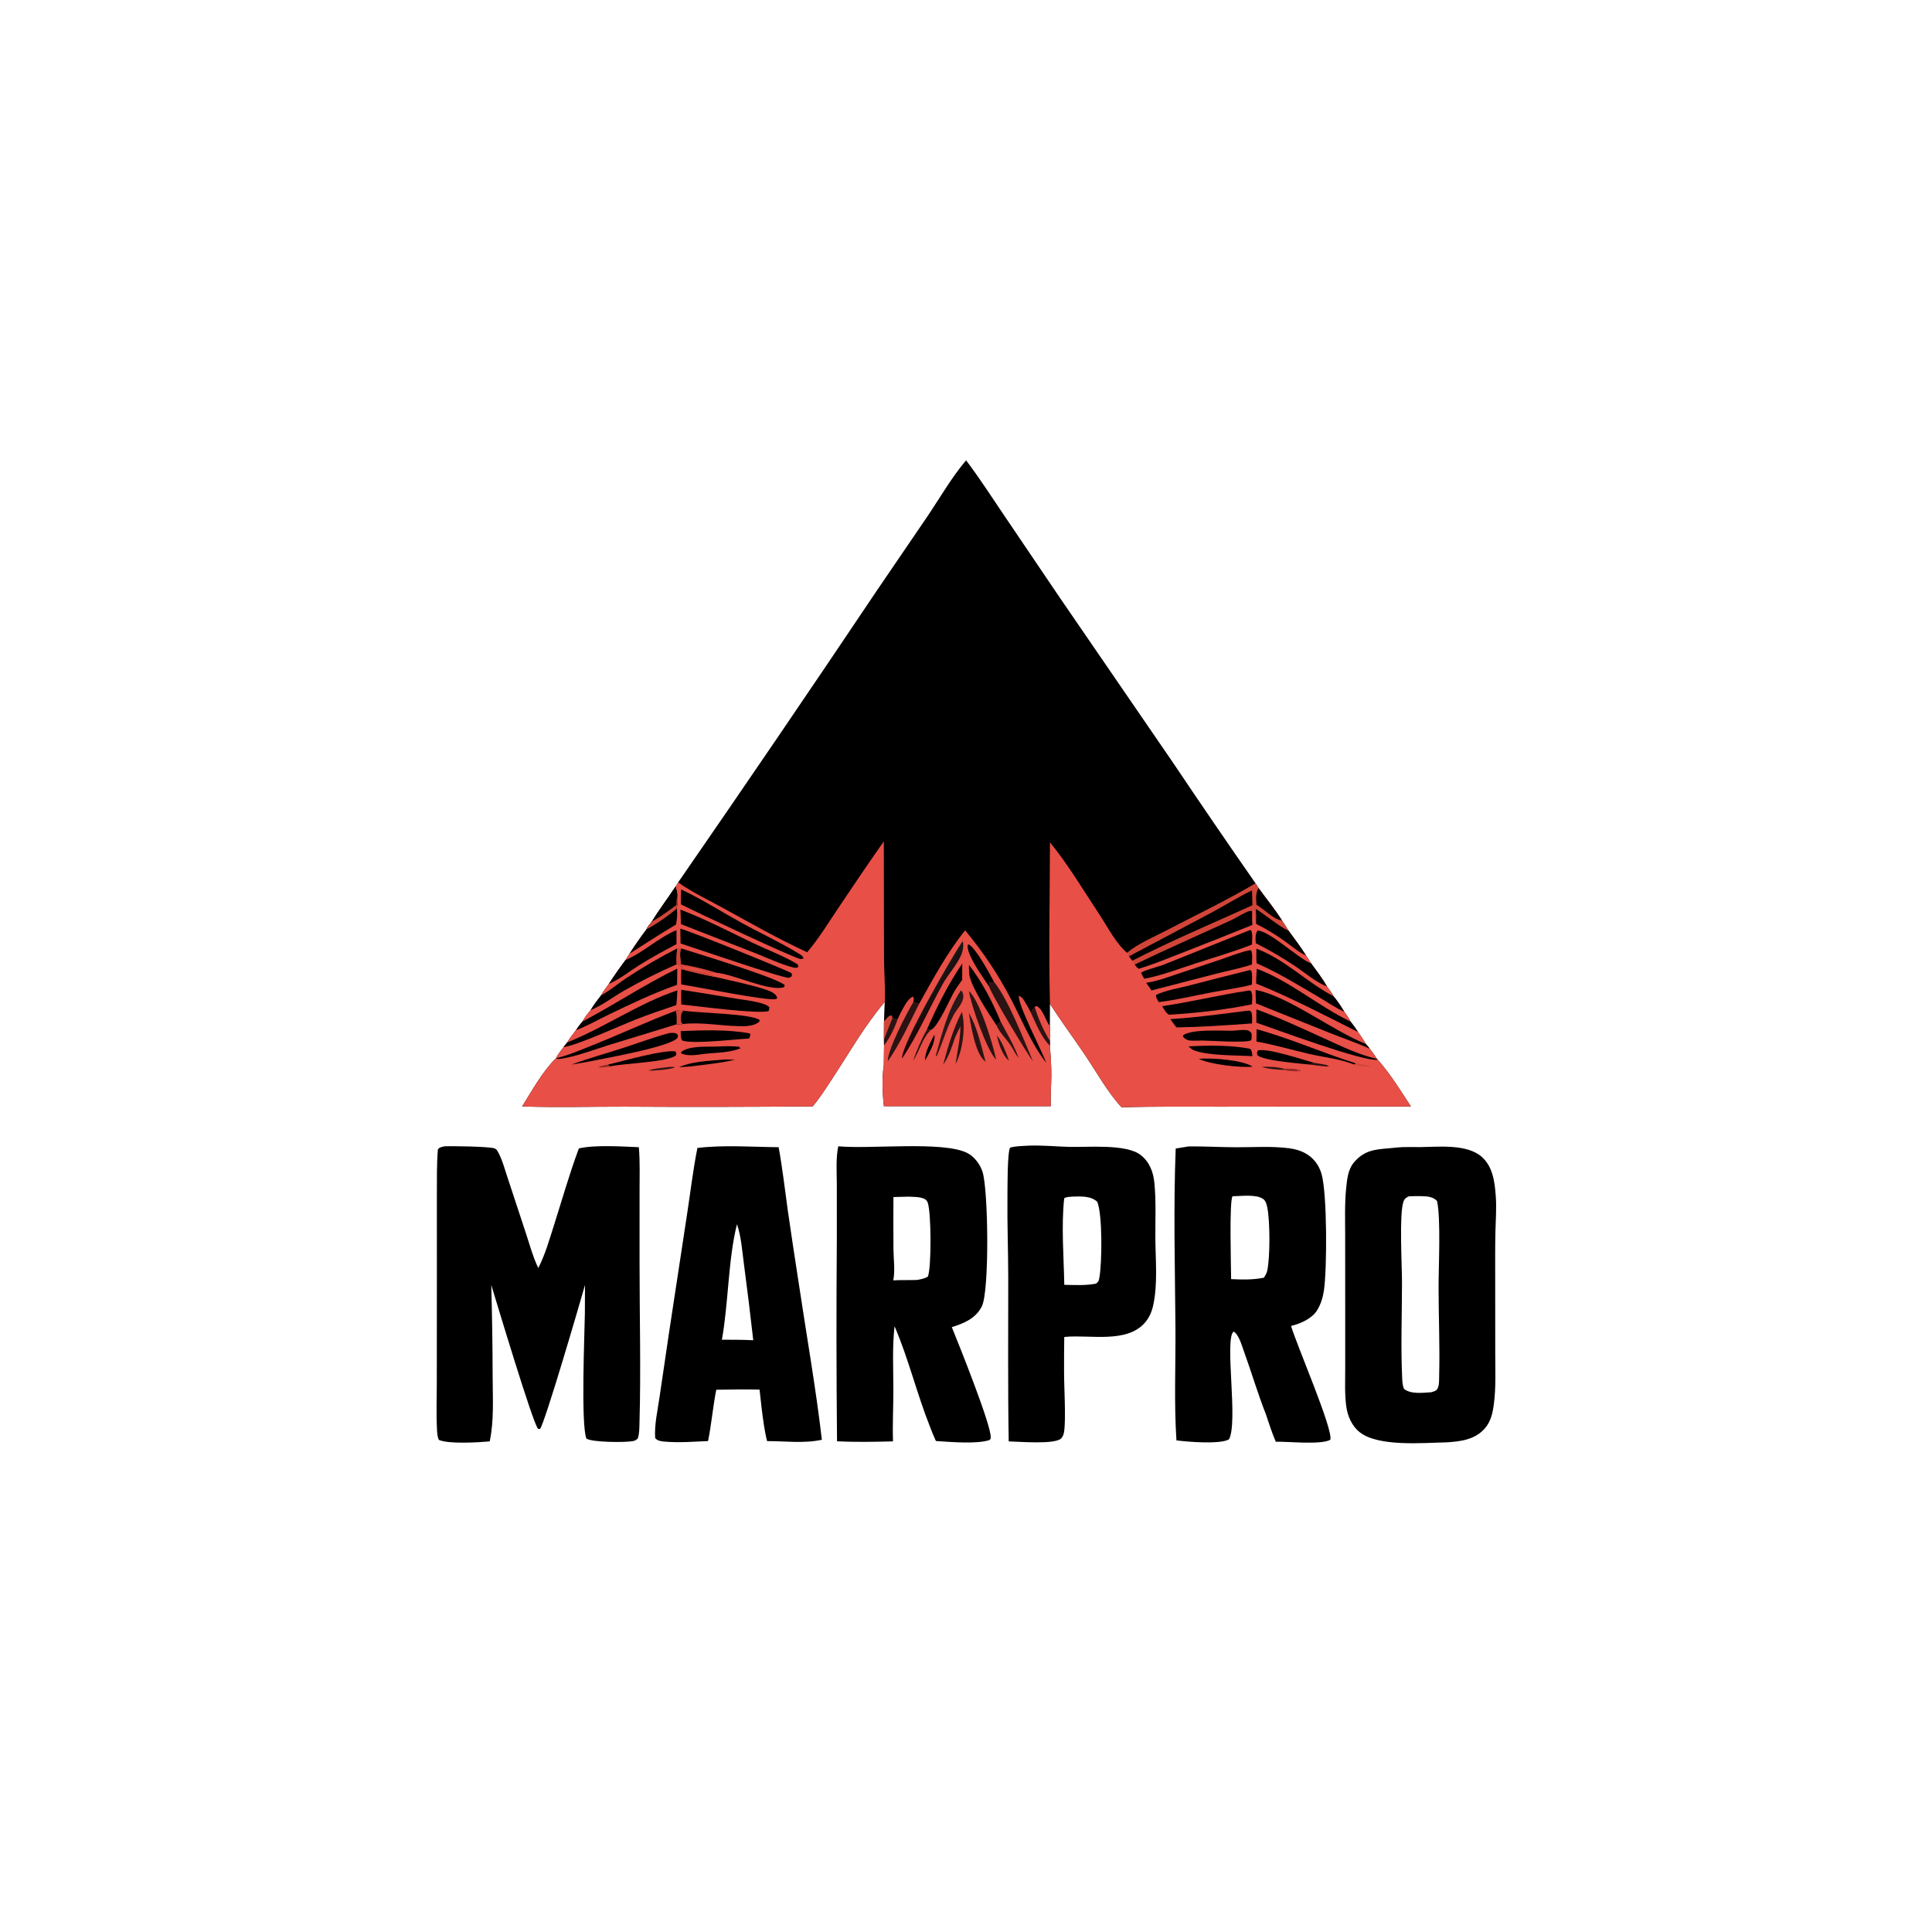
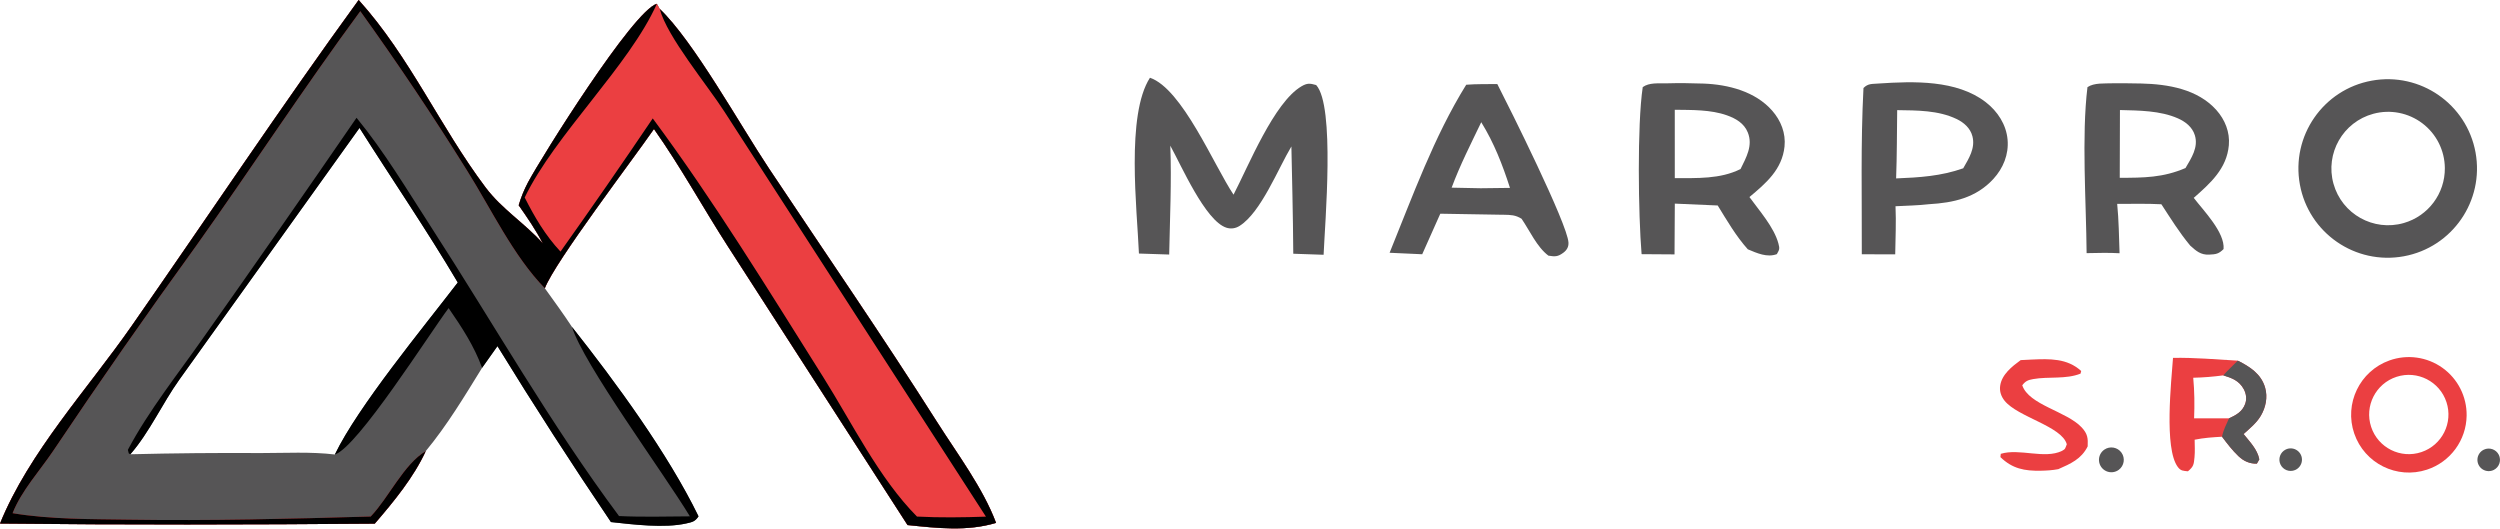
- <svg xmlns="http://www.w3.org/2000/svg" width="1024" height="1024" viewBox="0 0 1024 1024">
-   <path d="M512.047 243.98C519.116 253.319 525.48 263.196 532.034 272.899L561.829 316.936L621.406 403.761C635.917 425.375 650.614 446.864 665.497 468.224L667.007 470.633C671.106 476.356 675.755 481.945 679.468 487.9C680.648 489.681 681.877 491.444 682.942 493.297C686.13 497.617 689.376 501.895 692.231 506.448C693.155 507.846 694.1 509.234 694.966 510.669C697.854 514.658 700.91 518.599 703.36 522.877C704.622 524.542 705.833 526.109 706.762 527.993C708.923 530.584 710.781 533.39 712.509 536.287C713.76 537.981 714.893 539.58 715.833 541.474C717.247 543.268 718.553 545.071 719.786 546.994C721.233 549.074 722.714 551.121 723.939 553.342C724.639 554.151 725.332 554.934 725.953 555.807C727.283 557.565 728.665 559.278 729.735 561.211L730.229 561.632C736.886 569.231 742.335 577.985 747.8 586.454L647.309 586.565C629.716 586.579 612.064 586.366 594.48 586.898C587.089 578.97 581.407 568.562 575.333 559.53C569.144 550.326 562.495 541.394 556.497 532.072L556.466 543.968C556.491 546.527 556.593 549.111 556.472 551.667L556.489 554.233C556.839 559.423 557.251 564.629 557.23 569.833C557.208 575.313 556.718 580.833 556.943 586.305L468.486 586.296C467.717 579.67 467.369 571.224 468.431 564.621L468.56 554.121L468.527 551.029L468.548 541.379C468.632 537.93 468.763 534.483 468.942 531.038C458.378 543.369 450.007 558.216 441.056 571.78C437.841 576.652 434.511 581.969 430.721 586.404C397.481 586.699 364.24 586.749 331 586.554C312.887 586.526 294.856 587.024 276.737 586.445C282.056 577.986 287.472 567.962 294.639 560.92C295.715 558.817 297.31 556.882 298.686 554.962L300.643 552.513C301.946 550.198 303.676 548.121 305.281 546.009C306.32 544.386 307.454 542.931 308.697 541.459C309.872 539.188 311.44 537.333 313.056 535.374C314.728 532.571 316.65 530.048 318.655 527.478C319.758 525.321 321.3 523.411 322.731 521.463C325.527 517.146 328.476 512.93 331.572 508.822C332.198 507.638 332.976 506.539 333.714 505.423C336.548 500.999 339.521 496.771 342.663 492.565C343.402 491.006 344.54 489.715 345.604 488.37C349.43 482.034 354.022 476.123 358.07 469.915L359.432 467.677C394.886 416.412 429.969 364.891 464.679 313.119L492.167 272.788C498.552 263.225 504.624 252.727 512.047 243.98Z" />
-   <path fill="#E84F46" d="M556.492 446.396C566.287 458.49 574.5 472.241 583.044 485.228C587.257 491.632 591.547 500.136 597.42 505.034C603.199 500.166 611.572 496.706 618.303 493.193C634.004 484.998 650.281 477.264 665.497 468.224L667.007 470.633C671.106 476.356 675.755 481.945 679.468 487.9C680.648 489.681 681.877 491.444 682.942 493.297C686.13 497.617 689.376 501.895 692.231 506.448C693.155 507.846 694.1 509.234 694.966 510.669C697.854 514.658 700.91 518.599 703.36 522.877C704.622 524.542 705.833 526.109 706.762 527.993C708.923 530.584 710.781 533.39 712.509 536.287C713.76 537.981 714.893 539.58 715.833 541.474C717.247 543.268 718.553 545.071 719.786 546.994C721.233 549.074 722.714 551.121 723.939 553.342C724.639 554.151 725.332 554.934 725.953 555.807C727.283 557.565 728.665 559.278 729.735 561.211L730.229 561.632C736.886 569.231 742.335 577.985 747.8 586.454L647.309 586.565C629.716 586.579 612.064 586.366 594.48 586.898C587.089 578.97 581.407 568.562 575.333 559.53C569.144 550.326 562.495 541.394 556.497 532.072C555.77 503.574 556.445 474.914 556.492 446.396Z" />
-   <path fill="#D14538" d="M597.42 505.034C603.199 500.166 611.572 496.706 618.303 493.193C634.004 484.998 650.281 477.264 665.497 468.224L667.007 470.633C671.106 476.356 675.755 481.945 679.468 487.9C680.648 489.681 681.877 491.444 682.942 493.297C678.144 491.177 670.637 484.877 665.634 481.729C665.811 484.399 665.816 486.981 665.708 489.653C664.801 487.242 665.505 484.792 664.642 482.437L663.687 482.949C663.341 482.883 662.995 482.688 662.648 482.751C660.311 483.173 654.96 486.621 652.431 487.777C635.403 495.555 618.307 503.082 601.431 511.211L600.136 509.192L598.384 506.868L597.42 505.034Z" />
-   <path d="M598.384 506.868L642.219 483.655C649.339 479.818 656.345 475.44 663.601 471.91L663.801 479.799C642.566 489.45 620.888 498.54 600.136 509.192L598.384 506.868Z" />
-   <path d="M667.007 470.633C671.106 476.356 675.755 481.945 679.468 487.9C674.89 487.27 670.106 481.918 665.991 479.58C665.709 476.289 665.412 473.664 667.007 470.633Z" />
-   <path d="M601.431 511.211C618.307 503.082 635.403 495.555 652.431 487.777C654.96 486.621 660.311 483.173 662.648 482.751C662.995 482.688 663.341 482.883 663.687 482.949C663.658 485.38 663.608 487.785 663.821 490.21C651.24 495.308 638.623 500.316 625.972 505.237C618.59 508.097 611.136 511.207 603.556 513.474C602.553 512.848 602.093 512.179 601.431 511.211Z" />
-   <path d="M665.497 524.678C682.933 528.027 706.397 546.39 723.939 553.342C724.639 554.151 725.332 554.934 725.953 555.807C719.022 552.695 711.798 550.257 704.738 547.451L665.699 531.806C665.522 529.444 665.548 527.047 665.497 524.678Z" />
-   <path d="M666.113 513.45C683.828 520.038 698.79 533.307 715.833 541.474C717.247 543.268 718.553 545.071 719.786 546.994C702.034 538.104 684.233 528.711 665.804 521.316C665.739 518.693 665.959 516.068 666.113 513.45Z" />
-   <path d="M665.905 502.82C681.158 508.463 692.47 520.613 706.762 527.993C708.923 530.584 710.781 533.39 712.509 536.287C708.131 534.36 703.874 531.361 699.721 528.925C688.633 522.421 677.812 515.71 666.016 510.537C665.814 507.968 665.883 505.395 665.905 502.82Z" />
-   <path d="M665.902 542.03L665.915 534.971C678.27 539.474 690.129 545.088 702.102 550.499C711.054 554.545 720.113 559.029 729.735 561.211L730.229 561.632C723.491 563.165 675.696 545.381 665.902 542.03Z" />
-   <path d="M665.576 499.913C665.517 497.712 665.118 494.941 666.587 493.162C673.433 493.87 686.928 506.953 694.103 510.282C694.389 510.415 694.678 510.54 694.966 510.669C697.854 514.658 700.91 518.599 703.36 522.877C697.274 520.582 691.384 515.31 685.925 511.715C679.309 507.358 672.648 503.485 665.576 499.913Z" />
-   <path d="M665.634 481.729C670.637 484.877 678.144 491.177 682.942 493.297C686.13 497.617 689.376 501.895 692.231 506.448C688.171 504.687 684.336 501.233 680.688 498.661C675.856 495.255 671.014 492.261 665.708 489.653C665.816 486.981 665.811 484.399 665.634 481.729Z" />
-   <path d="M662.546 492.939L663.111 493.084C664.085 494.959 663.593 498.486 663.582 500.618C653.995 504.429 643.849 507.323 634.026 510.507C625.028 513.423 615.779 517.053 606.482 518.74C605.814 517.744 605.328 516.736 604.812 515.657C605.563 514.496 614.501 512.188 616.353 511.454L662.546 492.939Z" />
-   <path d="M662.39 503.618L663.189 503.788C663.969 505.963 663.592 508.888 663.566 511.195C657.384 513.24 650.835 514.506 644.514 516.107L610.314 524.954C609.434 523.572 608.443 522.238 607.508 520.891C612.76 520.193 617.865 518.289 622.878 516.627L647.476 508.389C652.395 506.712 657.295 504.682 662.39 503.618Z" />
-   <path d="M662.59 514.126L663.275 514.66C663.864 516.991 663.588 519.505 663.518 521.893C656.594 523.686 649.215 524.63 642.175 525.975C632.874 527.753 623.579 529.977 614.178 531.137C613.463 529.901 612.545 528.768 612.776 527.28C617.951 524.869 624.473 523.845 630.03 522.412C640.863 519.57 651.717 516.808 662.59 514.126Z" />
-   <path d="M660.874 525.182C661.994 525.003 662.041 524.841 663.123 525.351C664.047 527.396 663.632 530.099 663.559 532.312C649.403 535.212 634.048 536.975 619.629 537.825C617.934 536.977 616.973 534.862 615.994 533.296C631.049 531.1 645.839 527.429 660.874 525.182Z" />
-   <path d="M661.154 535.707C662.223 535.619 662.241 535.602 663.124 536.204C663.901 538.101 663.62 540.424 663.596 542.447C650.327 543.399 636.895 544.338 623.597 544.556C622.376 543.241 621.385 541.617 620.344 540.152C633.998 539.338 647.587 537.391 661.154 535.707Z" />
-   <path d="M666.019 545.5C683.89 550.384 701.01 558.066 718.714 563.617L717.648 564.192C710.358 561.272 701.694 560.391 694.026 558.632C684.68 556.487 675.382 553.674 665.938 552.037L666.019 545.5Z" />
-   <path d="M653.649 546.287C655.788 546.101 658.054 545.797 660.197 545.935C661.652 546.029 662.358 546.468 663.271 547.559C663.47 548.988 663.523 549.892 663.201 551.331C660.249 552.966 641.703 551.515 636.89 551.508C635.171 551.547 633.444 551.603 631.726 551.569C629.666 551.528 628.411 551.001 626.948 549.481L627.267 548.521C632.842 545.32 646.92 546.423 653.649 546.287Z" />
-   <path d="M629.979 554.609C640.447 554.058 652.316 553.882 662.59 555.874C663.674 557.107 663.567 558.187 663.802 559.788C655.253 559.281 640.492 559.587 632.957 556.747C631.789 556.307 630.87 555.454 629.979 554.609Z" />
-   <path d="M694.406 564.263C689.85 563.724 669.142 562.243 666.371 559.182C666.235 558.019 666.219 557.811 666.69 556.749C672.036 555.424 690.255 561.597 696.385 563.279L694.406 564.263Z" />
-   <path d="M635.406 561.185C642.069 560.585 658.619 561.773 663.918 565.365C657.162 565.997 641.133 564.142 635.406 561.185Z" />
-   <path fill="#2B1313" d="M680.468 567.094C676.565 566.827 672.438 566.731 668.721 565.417C672.638 565.347 676.498 565.404 680.308 566.421L680.468 567.094Z" />
-   <path fill="#2B1313" d="M696.385 563.279C698.772 563.704 701.241 564.022 703.594 564.598L703.751 565.322L704.138 565.303L704.174 564.74L703.38 565.309C700.381 565.026 697.389 564.678 694.406 564.263L696.385 563.279Z" />
-   <path fill="#D14538" d="M718.714 563.617C721.547 564.089 724.366 564.501 727.103 565.395C723.939 565.388 720.706 565.036 717.648 564.192L718.714 563.617Z" />
-   <path fill="#912925" d="M680.308 566.421C683.03 566.482 686.942 566.166 689.373 567.432L688.644 567.829L687.273 566.654L688.065 567.872C685.615 567.702 682.824 567.771 680.468 567.094L680.308 566.421Z" />
-   <path fill="#E84F46" d="M468.442 445.949L468.55 507.454C468.562 515.262 469.287 523.274 468.942 531.038C458.378 543.369 450.007 558.216 441.056 571.78C437.841 576.652 434.511 581.969 430.721 586.404C397.481 586.699 364.24 586.749 331 586.554C312.887 586.526 294.856 587.024 276.737 586.445C282.056 577.986 287.472 567.962 294.639 560.92C295.715 558.817 297.31 556.882 298.686 554.962L300.643 552.513C301.946 550.198 303.676 548.121 305.281 546.009C306.32 544.386 307.454 542.931 308.697 541.459C309.872 539.188 311.44 537.333 313.056 535.374C314.728 532.571 316.65 530.048 318.655 527.478C319.758 525.321 321.3 523.411 322.731 521.463C325.527 517.146 328.476 512.93 331.572 508.822C332.198 507.638 332.976 506.539 333.714 505.423C336.548 500.999 339.521 496.771 342.663 492.565C343.402 491.006 344.54 489.715 345.604 488.37C349.43 482.034 354.022 476.123 358.07 469.915L359.432 467.677C366.627 472.856 375.298 476.892 383.096 481.185C397.803 489.281 412.553 497.674 427.802 504.715C433.89 497.575 438.784 489.509 444.005 481.734C452.048 469.755 460.125 457.739 468.442 445.949Z" />
-   <path d="M361.005 502.677C369.197 505.23 412.41 518.453 415.928 522.139L415.551 523.221C407.616 525.718 388.905 516.267 379.574 515.583C373.474 513.688 367.255 512.205 360.957 511.143C360.674 508.578 359.98 505.081 361.005 502.677Z" />
-   <path d="M361.098 513.659C366.788 515.194 372.637 516.538 378.421 517.671C385.032 519.202 403.804 523.113 408.978 525.79C410.346 526.498 411.457 527.362 411.956 528.856L411.278 529.59C405.505 530.397 369.896 523.123 361.075 521.777C360.937 519.05 360.989 516.385 361.098 513.659Z" />
-   <path d="M300.643 552.513C320.523 544.565 338.692 531.679 359.025 524.916C358.874 527.508 358.78 530.115 358.491 532.696C351.281 535.119 344.086 537.557 337.005 540.342C328.976 543.499 305.341 554.282 298.686 554.962L300.643 552.513Z" />
-   <path d="M358.894 502.691C358.758 505.366 358.292 508.436 358.721 511.072C349.073 515.262 339.663 519.979 330.533 525.202C324.94 528.434 318.987 532.974 313.056 535.374C314.728 532.571 316.65 530.048 318.655 527.478C323.122 525.205 327.693 521.227 331.934 518.413C340.629 512.686 349.629 507.438 358.894 502.691Z" />
-   <path d="M308.697 541.459C325.633 532.502 341.729 521.776 358.957 513.385C358.924 516.245 358.944 519.119 358.844 521.977C346.225 526.428 334.277 532.128 322.241 537.939C316.717 540.606 311.027 543.909 305.281 546.009C306.32 544.386 307.454 542.931 308.697 541.459Z" />
-   <path d="M345.604 488.37C349.43 482.034 354.022 476.123 358.07 469.915C358.465 471.394 358.929 472.831 358.948 474.374C359.232 476.691 359.388 478.838 358.545 481.064L358.77 481.474C359.079 484.425 358.902 487.144 358.279 490.047C349.889 494.948 341.937 500.285 333.714 505.423C336.548 500.999 339.521 496.771 342.663 492.565C343.402 491.006 344.54 489.715 345.604 488.37Z" />
-   <path d="M345.604 488.37C349.43 482.034 354.022 476.123 358.07 469.915C358.465 471.394 358.929 472.831 358.948 474.374C359.232 476.691 359.388 478.838 358.545 481.064L358.77 481.474C354.26 485.374 347.911 489.808 342.663 492.565C343.402 491.006 344.54 489.715 345.604 488.37Z" />
-   <path fill="#D14538" d="M358.948 474.374C359.232 476.691 359.388 478.838 358.545 481.064L358.77 481.474C354.26 485.374 347.911 489.808 342.663 492.565C343.402 491.006 344.54 489.715 345.604 488.37C350.122 486.031 354.367 482.635 358.537 479.715C358.545 477.913 358.743 476.163 358.948 474.374Z" />
-   <path d="M358.134 535.741C359.544 535.297 360.48 535.305 361.927 535.384L362.378 535.674L363.099 535.785C370.429 536.886 397.453 537.256 402.543 540.536L402.579 541.355C399.705 544.079 394.898 543.954 391.146 543.866C381.656 543.643 371.246 541.634 361.871 542.762C360.55 543.248 359.908 542.859 358.606 542.897C358.6 540.537 358.808 538.019 358.134 535.741Z" />
-   <path fill="#D14538" d="M358.134 535.741C359.544 535.297 360.48 535.305 361.927 535.384L362.378 535.674C361.054 536.74 361.034 537.791 360.943 539.5C360.867 540.945 360.876 541.747 361.871 542.762C360.55 543.248 359.908 542.859 358.606 542.897C358.6 540.537 358.808 538.019 358.134 535.741Z" />
-   <path d="M358.134 535.741C358.808 538.019 358.6 540.537 358.606 542.897L322.268 554.023C314.249 556.548 305.604 559.889 297.291 561.181C296.3 561.335 295.564 561.309 294.639 560.92C300.904 559.447 307.501 556.605 313.5 554.225C328.467 548.29 343.06 541.393 358.134 535.741Z" />
-   <path d="M331.572 508.822C341.18 504.721 348.814 497.065 358.565 492.986L358.57 500.409C351.882 503.963 345.227 507.547 338.804 511.567C333.654 514.789 328.306 519.142 322.731 521.463C325.527 517.146 328.476 512.93 331.572 508.822Z" />
-   <path fill="#D14538" d="M358.894 502.691C359.579 502.633 360.355 502.439 361.005 502.677C359.98 505.081 360.674 508.578 360.957 511.143C367.255 512.205 373.474 513.688 379.574 515.583C379.299 515.63 379.025 515.687 378.748 515.724C375.686 516.139 372.832 514.513 370.054 513.655C367.543 512.879 364.498 512.648 361.893 512.251L361.862 512.842C365.876 514.592 375.645 514.678 378.353 517.276L378.421 517.671C372.637 516.538 366.788 515.194 361.098 513.659C361.039 513.386 361.01 513.105 360.922 512.84C360.494 511.55 359.895 511.545 358.721 511.072C358.292 508.436 358.758 505.366 358.894 502.691Z" />
-   <path d="M360.588 492.237C364.905 493.085 418.23 514.744 419.368 515.739C419.922 516.223 419.667 516.798 419.643 517.473L418.196 518.281C414.141 518.288 368.426 502.553 360.719 500.057L360.588 492.237Z" />
-   <path d="M361.015 471.425C371.395 476.217 382.92 483.555 393.139 489.17C403.084 494.633 413.727 499.509 423.354 505.424C424.781 506.301 425.246 506.45 425.942 507.958C425.805 508.012 425.674 508.083 425.531 508.119C425.512 508.123 424.35 508.307 424.295 508.301C421.029 507.93 368.624 483.319 360.909 479.314C360.775 476.648 360.85 474.084 361.015 471.425Z" />
-   <path d="M360.647 482.129C373.897 487.151 386.813 493.97 399.608 500.056C406.896 503.522 415.139 506.588 422.052 510.686C423.1 511.307 422.872 511.386 423.164 512.489C422.996 512.571 422.834 512.665 422.661 512.734C421.824 513.064 421.394 513.014 420.525 512.797C413.787 511.114 406.793 507.727 400.31 505.188L360.915 489.815L360.647 482.129Z" />
-   <path d="M361.083 524.603C371.102 526.163 381.111 527.782 391.111 529.459C394.667 530.075 405.867 531.186 407.846 533.998L407.418 535.91C400.913 537.529 369.436 533.208 361.088 532.393C360.978 529.789 361.022 527.206 361.083 524.603Z" />
-   <path d="M354.771 547.541C355.417 547.496 356.102 547.42 356.752 547.454C358.061 547.522 358.509 547.625 359.346 548.627L359.149 549.983C355.681 554.882 318.882 561.234 310.266 563.004L302.865 564.258C311.763 560.967 321.023 558.419 330.055 555.499C338.286 552.837 346.408 549.765 354.771 547.541Z" />
-   <path d="M360.819 546.497C371.866 546.039 385.905 545.577 396.712 547.617C397.555 547.777 397.168 547.59 397.776 548.495L397.028 550.447C389.835 550.767 367.5 553.521 361.621 551.522C360.6 550.114 360.834 548.176 360.819 546.497Z" />
-   <path d="M379.779 554.714C383.873 554.484 387.77 554.382 391.853 554.802L392.138 555.592L392.875 555.253L392.66 555.553C387.334 557.732 381.257 557.874 375.582 558.35C370.88 558.673 365.613 560.283 361.101 558.348L360.964 557.648C365.266 554.162 374.409 554.87 379.779 554.714Z" />
-   <path d="M322.241 564.266C329.89 562.492 351.132 556.381 357.889 557.242C358.567 558.152 358.493 558.125 358.349 559.262C354.441 563.034 330.008 563.547 323.121 565.273L322.241 564.266Z" />
-   <path d="M382.482 561.7C384.817 561.403 387.211 561.604 389.559 561.682C382.829 563.28 375.838 564.009 368.98 564.862C365.975 565.322 362.937 565.466 359.907 565.666C366.777 562.512 375.062 562.401 382.482 561.7Z" />
-   <path fill="#2B1313" d="M353.295 565.674C354.675 565.429 355.993 565.461 357.386 565.485L357.581 565.8C354.306 566.842 351.178 567.069 347.765 567.286C346.432 567.547 345.038 567.407 343.687 567.365C346.768 566.325 350.084 566.085 353.295 565.674Z" />
-   <path fill="#912925" d="M323.121 565.273C321.103 565.58 319.179 565.907 317.127 565.763C318.416 564.761 320.643 564.606 322.241 564.266L323.121 565.273Z" />
-   <path fill="#E84F46" d="M511.528 493.112C521.05 504.466 529.285 516.839 536.083 530.005C541.798 541.012 546.837 553.5 554.508 563.273L554.298 562.706C551.976 556.579 539.182 531.926 540.049 527.801C541.921 528.301 543.348 531.186 544.294 532.821C544.993 534.026 545.676 535.223 546.257 536.491L548.463 533.789L549.285 533.215C552.894 534.924 554.035 541.01 556.466 543.968C556.491 546.527 556.593 549.111 556.472 551.667L556.489 554.233C556.839 559.423 557.251 564.629 557.23 569.833C557.208 575.313 556.718 580.833 556.943 586.305L468.486 586.296C467.717 579.67 467.369 571.224 468.431 564.621L468.56 554.121L468.527 551.029L468.548 541.379C469.063 540.789 469.576 540.183 470.132 539.631C470.98 538.79 471.338 538.271 472.598 538.257L473.041 539.57L475.727 540.283C476.606 538.346 477.535 536.392 478.578 534.538C479.722 532.504 481.673 528.872 483.952 528.264C484.614 529.423 484.291 529.875 484.083 531.134C485.083 531.446 486.139 531.707 487.095 532.133C494.591 518.759 501.895 505.11 511.528 493.112Z" />
-   <path fill="#2B1313" d="M484.083 531.134C485.083 531.446 486.139 531.707 487.095 532.133C481.946 542.439 477.143 553.039 470.526 562.506C470.464 556.256 480.575 537.025 484.083 531.134Z" />
-   <path fill="#2B1313" d="M468.548 541.379C469.063 540.789 469.576 540.183 470.132 539.631C470.98 538.79 471.338 538.271 472.598 538.257L473.041 539.57L475.727 540.283C474.153 544.929 471.551 550.229 468.56 554.121L468.527 551.029L468.548 541.379Z" />
-   <path fill="#D14538" d="M468.548 541.379C469.063 540.789 469.576 540.183 470.132 539.631C470.98 538.79 471.338 538.271 472.598 538.257L473.041 539.57C471.48 543.367 469.975 547.187 468.527 551.029L468.548 541.379Z" />
-   <path fill="#E84F46" d="M548.463 533.789L549.285 533.215C552.894 534.924 554.035 541.01 556.466 543.968C556.491 546.527 556.593 549.111 556.472 551.667C553.338 546.777 550.054 539.384 548.463 533.789Z" />
-   <path fill="#2B1313" d="M546.257 536.491L548.463 533.789C550.054 539.384 553.338 546.777 556.472 551.667L556.489 554.233C551.857 549.806 548.988 542.217 546.257 536.491Z" />
-   <defs>
-     <linearGradient id="gradient_0" gradientUnits="userSpaceOnUse" x1="496.656" y1="532.069" x2="490.815" y2="528.24">
-       <stop offset="0" stop-color="#1E0408" />
-       <stop offset="1" stop-color="#191918" />
-     </linearGradient>
-   </defs>
-   <path fill="url(#gradient_0)" d="M510.208 498.84C510.281 499.116 510.374 499.387 510.425 499.669C510.784 501.662 510.246 504.356 509.445 506.185C507.087 511.571 502.62 516.26 499.735 521.442C492.507 534.424 486.359 548.792 478.085 561.093C477.444 554.024 504.705 506.858 510.208 498.84Z" />
-   <path d="M510.018 510.678L509.968 519.366C508.378 521.532 506.832 523.708 505.501 526.046C503.263 529.979 497.071 544.235 493.535 545.803L491.218 545.78C496.633 533.51 502.464 521.796 510.018 510.678Z" />
-   <path fill="#2B1313" d="M526.832 520.383C534.459 529.83 542.503 550.812 547.456 562.478C543.822 557.609 525.81 527.643 524.226 522.891C524.294 522.094 524.345 521.294 524.404 520.495C525.563 520.75 525.725 520.787 526.832 520.383Z" />
-   <path d="M513.561 511.429C520.44 520.26 526.065 531.018 530.314 541.322C529.503 542.081 528.879 542.646 528.242 543.559C524.036 537.276 515.593 524.515 513.923 517.445C513.477 515.555 513.58 513.367 513.561 511.429Z" />
-   <path fill="#2B1313" d="M513.566 525.328C519.184 530.126 526.392 553.611 527.959 561.616C523.053 556.82 514.59 532.475 513.566 525.328Z" />
-   <path d="M524.226 522.891C521.187 518.208 512.063 505.916 512.928 500.762L513.567 500.594C517.73 503.356 524.216 515.541 526.832 520.383C525.725 520.787 525.563 520.75 524.404 520.495C524.345 521.294 524.294 522.094 524.226 522.891Z" />
-   <defs>
-     <linearGradient id="gradient_1" gradientUnits="userSpaceOnUse" x1="504.459" y1="542.871" x2="501.243" y2="541.232">
-       <stop offset="0" stop-color="#3B1214" />
-       <stop offset="1" stop-color="#221A1A" />
-     </linearGradient>
-   </defs>
-   <path fill="url(#gradient_1)" d="M509.349 524.9C510.087 525.645 510.413 526.43 510.539 527.485C510.901 530.503 508.509 533.4 506.875 535.728C502.658 541.737 499.791 552.446 496.527 559.629L496.286 559.851L496.051 559.302C499.228 547.724 502.497 534.954 509.349 524.9Z" />
-   <path fill="#2B1313" d="M509.797 536.332C511.996 544.107 510.23 556.844 506.478 563.941C507.375 557.139 508.992 550.936 509.058 543.977C508.057 545.834 507.179 547.748 506.283 549.657C504.58 554.69 502.974 559.965 499.879 564.347C502.46 554.634 505.204 545.331 509.797 536.332Z" />
-   <path fill="#2B1313" d="M513.502 536.92C517.836 544.012 520.114 554.598 522.347 562.656C522.207 562.563 522.058 562.483 521.928 562.377C516.795 558.192 514.567 543.125 513.502 536.92Z" />
-   <path fill="#2B1313" d="M530.314 541.322C533.509 547.528 537.656 554.161 539.84 560.768C538.116 558.579 537.024 556.085 535.476 553.785C533.28 550.522 529.692 547.163 528.242 543.559C528.879 542.646 529.503 542.081 530.314 541.322Z" />
-   <path fill="#2B1313" d="M491.218 545.78L493.535 545.803C489.09 549.48 487.332 557.363 483.952 562.177C485.97 556.47 488.268 551.071 491.218 545.78Z" />
-   <path d="M495.257 548.363C496.001 552.252 492.171 558.671 490.331 562.076C490.024 557.877 493.384 552.059 495.257 548.363Z" />
-   <path fill="#2B1313" d="M528.4 548.907C531.486 552.588 533.07 557.763 534.819 562.2C531.309 559.465 529.261 553.134 528.4 548.907Z" />
-   <path d="M235.558 607.573C239.24 607.363 259.342 607.679 262.015 608.644C262.933 608.975 263.295 609.422 263.77 610.244C266.17 614.396 267.55 619.83 269.086 624.363L278.816 653.876C280.733 659.72 282.392 665.911 285.017 671.473C285.111 671.672 285.21 671.868 285.306 672.066C288.856 665.187 291.133 657.197 293.482 649.834C297.855 636.124 301.781 622.158 306.822 608.681C315.397 606.707 329.561 607.675 338.614 608.039C339.25 615.708 338.978 623.549 338.984 631.244L338.98 668.864C338.963 697.278 339.745 725.904 338.938 754.285C338.862 756.953 338.907 759.834 338.053 762.385C337.264 763.231 336.566 763.601 335.419 763.821C331.303 764.613 313.968 764.486 310.828 762.507C307.821 755.18 309.823 707.268 309.995 696.25L310.057 681.071C307.551 689.983 288.754 754.405 286.222 757.376L285.2 757.339C282.438 754.545 263.112 689.941 260.376 681.039C260.832 697.289 261.077 713.544 261.11 729.8C261.146 740.96 261.908 753.013 259.558 763.963C253.595 764.497 237.83 765.48 232.627 763.181C231.762 761.486 231.684 759.124 231.591 757.225C231.174 748.701 231.529 740.01 231.515 731.468L231.557 677.335L231.554 633.082C231.606 625.154 231.419 617.071 232.104 609.174C233.098 607.947 234.058 607.974 235.558 607.573Z" />
-   <path d="M739.769 608.277C739.968 608.25 740.166 608.218 740.366 608.197C744.461 607.778 748.857 608.037 752.986 607.979C762.635 607.843 777.555 606.272 785.325 613.127C791.199 618.31 792.196 626.243 792.767 633.6C793.27 640.079 792.758 646.341 792.605 652.804C792.404 661.314 792.491 669.848 792.487 678.361L792.514 717.599C792.52 726.415 792.929 735.483 791.775 744.23C791.145 749.003 790.153 753.558 786.859 757.242C781.586 763.143 773.978 764.032 766.571 764.477C754.31 764.724 730.672 766.924 720.725 759.144C716.458 755.807 714.193 750.402 713.508 745.144C712.668 738.692 712.991 731.862 712.991 725.359L712.991 693.908L712.966 654.959C712.963 646.51 712.641 637.895 713.518 629.486C713.989 624.966 714.491 619.958 717.42 616.356C723.76 608.558 730.772 609.263 739.769 608.277ZM758.561 737.921C759.802 737.549 761.216 737.259 761.899 736.037C762.905 734.237 762.73 731.186 762.783 729.172C763.192 713.536 762.478 697.719 762.474 682.055C762.472 671.19 763.734 645.737 761.655 636.555C759.677 634.428 756.902 634.099 754.112 634.002C751.653 633.926 749.192 633.949 746.735 634.068C745.154 634.824 744.41 635.31 743.809 637.081C741.571 643.674 743.09 670.76 743.087 679.675C743.081 696.584 742.391 713.672 743.184 730.563C743.274 732.478 743.421 734.337 744.124 736.135C747.829 739.076 754.107 738.188 758.561 737.921Z" />
-   <path d="M444.299 607.56C461.051 609.17 499.3 604.69 512.421 610.983C516.255 612.822 519.366 616.927 520.705 620.902C523.842 630.211 524.511 684.609 520.34 692.533C516.96 698.953 510.972 701.327 504.483 703.431C507.835 711.647 525.388 755.273 525.106 761.81C525.059 762.884 525.18 762.467 524.362 763.29C517.349 765.505 503.717 764.242 496.048 763.761C494.835 761.164 493.788 758.55 492.782 755.868C485.891 738.485 481.534 720.173 474.135 702.93C472.85 714.134 473.512 725.759 473.506 737.047C473.501 746.012 473.005 755.003 473.317 763.96C463.391 764.201 453.57 764.415 443.647 763.9C443.29 728.319 443.253 692.736 443.537 657.154L443.532 628.159C443.519 621.637 442.948 613.934 444.299 607.56ZM473.531 634.457C473.517 643.709 473.448 652.968 473.551 662.219C473.609 667.467 474.49 673.477 473.45 678.601C477.674 678.371 481.885 678.569 486.099 678.397C488.126 677.998 490.027 677.748 491.8 676.621C493.73 671.689 493.607 642.818 491.735 637.482C491.281 636.189 490.561 635.635 489.31 635.15C487.068 634.279 483.926 634.383 481.525 634.245L473.531 634.457Z" />
-   <path d="M629.594 607.686C629.723 607.664 629.851 607.62 629.982 607.619C638.356 607.526 646.839 608.055 655.238 608.071C664.575 608.09 673.91 607.41 683.216 608.598C686.192 608.978 689.099 609.752 691.746 611.192C696.121 613.572 699.058 617.425 700.437 622.187C703.472 632.669 703.387 672.703 701.711 683.954C701.164 687.627 700.079 691.238 698.136 694.427C695.443 698.848 689.197 701.648 684.282 702.761C687 712.239 706.667 757.535 705.112 763.101C700.133 765.922 682.689 763.963 676.191 764.148C674.162 759.395 672.58 754.506 670.958 749.604C666.792 739.109 663.109 726.691 659.148 715.786C658.194 713.159 656.452 706.995 653.817 705.765C648.853 709.724 656.393 753.579 651.396 762.88C646.813 765.634 629.184 764.205 623.54 763.425C622.232 743.542 623.159 723.281 623.01 703.343C622.776 671.91 621.901 640.156 623.146 608.753L629.594 607.686ZM652.524 677.96C658.506 678.242 663.947 678.363 669.866 677.23C670.601 676.102 671.327 674.957 671.63 673.629C673.222 666.662 673.149 647.574 671.766 640.376C671.442 638.695 670.993 636.551 669.508 635.488C665.791 632.826 657.756 634.011 653.275 634.035C651.469 636.455 652.495 671.978 652.524 677.96Z" />
-   <path d="M369.649 608.436C383.592 606.768 398.637 607.909 412.699 608.041C414.718 619.111 415.983 630.328 417.536 641.47C419.359 654.066 421.25 666.651 423.208 679.226C427.374 707.149 432.337 735.063 435.609 763.1C426.149 765.159 416.177 763.802 406.578 763.815C405.099 757.977 404.382 752.021 403.651 746.056C403.27 742.883 402.913 739.707 402.581 736.528C394.935 736.306 387.277 736.488 379.63 736.592C377.855 745.602 377.111 754.778 375.295 763.784C367.848 764.112 359.945 764.734 352.522 764.107C350.567 763.941 348.558 763.77 347.258 762.209C346.773 755.268 348.548 747.535 349.547 740.662L354.503 707.02L364.265 642.838C366.018 631.392 367.368 619.788 369.649 608.436ZM382.619 710.086L390.875 710.105C393.663 710.168 396.46 710.183 399.243 710.355C397.726 696.846 396.073 683.354 394.285 669.879C393.366 663.074 392.86 655.348 390.62 648.848C385.917 667.365 386.115 690.794 382.619 710.086Z" />
-   <path d="M544.742 607.227C552.081 606.929 559.174 607.644 566.48 607.864C576.401 608.163 596.893 606.135 604.624 612.21C609.321 615.9 611.304 621.266 611.856 627.025C612.773 636.581 612.32 646.188 612.36 655.764C612.41 667.602 613.774 680.702 611.114 692.306C610.384 695.489 609.034 698.473 606.897 700.964C597.279 712.174 577.583 707.342 564.793 708.567L564.078 708.641C563.985 714.822 563.951 721.004 563.978 727.185C563.959 735.39 565.03 751.589 564 758.818C563.818 760.096 563.359 761.433 562.445 762.379C559.211 765.727 539.914 764.085 534.636 763.965C534.137 735.076 534.424 706.187 534.39 677.289C534.372 662.918 533.8 648.44 533.969 634.093C534.017 630.073 533.847 610.363 535.434 608.194C538.489 607.472 541.62 607.401 544.742 607.227ZM564.094 680.976C569.674 681.086 575.361 681.428 580.87 680.361C582.208 679.387 582.36 678.916 582.668 677.296C584.124 669.623 584.387 643.691 581.579 637.005C578.3 633.809 572.871 634.093 568.57 634.218C568.462 634.221 568.355 634.231 568.247 634.238C566.787 634.382 565.282 634.294 564.046 635.124C562.449 649.974 563.837 666.021 564.094 680.976Z" />
+ <svg xmlns="http://www.w3.org/2000/svg" viewBox="285.78 363.53 565.18 119.46">
+   <path fill="#565556" d="M366.863 363.527C378.426 376.358 385.275 392.23 395.535 405.88C399.269 410.849 404.353 413.937 408.491 418.549C406.903 415.497 405.015 412.746 403.04 409.935C403.569 408.14 404.278 406.403 405.156 404.749C408.263 398.938 428.877 365.965 434.281 364.382L434.934 365.551C442.562 372.797 453.161 391.916 459.59 401.568C472.32 420.679 485.353 439.594 497.657 458.983C502.175 466.104 508.009 473.853 510.964 481.743C504.352 483.713 497.718 482.928 490.952 482.234L450.407 419.343C444.758 410.584 439.62 401.173 433.623 392.698C428.821 399.631 411.184 422.8 408.95 428.696C411.031 431.585 413.126 434.461 415.086 437.435C424.986 449.946 436.74 465.985 443.695 480.254C442.912 481.444 442.314 481.55 440.906 481.868C435.987 482.979 428.918 482.109 423.9 481.555C415.059 468.486 406.504 455.225 398.242 441.782L394.766 446.682C390.766 453.159 386.899 459.627 382.033 465.509C379.272 471.494 374.782 476.94 370.502 481.916C342.296 482.148 313.989 482.203 285.782 481.893C292.32 465.781 305.569 451.514 315.485 437.296C332.634 412.707 349.225 387.777 366.863 363.527ZM315.251 466.227C325.086 465.984 334.923 465.892 344.76 465.954C350.266 465.955 356.025 465.623 361.482 466.278C366.715 455.427 381.418 437.634 389.269 427.394C382.24 415.52 374.429 404.115 367.052 392.454L326.353 449.312C322.477 454.724 319.596 461.234 315.251 466.227Z" />
+   <path fill="#EB3F41" d="M366.863 363.527C378.426 376.358 385.275 392.23 395.535 405.88C399.269 410.849 404.353 413.937 408.491 418.549C406.903 415.497 405.015 412.746 403.04 409.935C403.569 408.14 404.278 406.403 405.156 404.749C408.263 398.938 428.877 365.965 434.281 364.382L434.934 365.551C442.562 372.797 453.161 391.916 459.59 401.568C472.32 420.679 485.353 439.594 497.657 458.983C502.175 466.104 508.009 473.853 510.964 481.743C504.352 483.713 497.718 482.928 490.952 482.234L450.407 419.343C444.758 410.584 439.62 401.173 433.623 392.698C428.821 399.631 411.184 422.8 408.95 428.696C401.833 421.398 396.81 410.751 391.396 402.128C383.742 389.84 375.684 377.81 367.233 366.056C354.452 383.404 342.649 401.501 330.159 419.063C319.077 434.339 308.281 449.821 297.777 465.499C294.769 469.96 290.583 474.534 288.626 479.55C297.14 480.971 306.315 480.877 314.951 481.013C333.133 481.3 351.408 480.825 369.583 480.3C373.696 475.998 377.051 468.482 382.033 465.509C379.272 471.494 374.782 476.94 370.502 481.916C342.296 482.148 313.989 482.203 285.782 481.893C292.32 465.781 305.569 451.514 315.485 437.296C332.634 412.707 349.225 387.777 366.863 363.527Z" />
+   <path d="M366.863 363.527C378.426 376.358 385.275 392.23 395.535 405.88C399.269 410.849 404.353 413.937 408.491 418.549C406.903 415.497 405.015 412.746 403.04 409.935C403.569 408.14 404.278 406.403 405.156 404.749C408.263 398.938 428.877 365.965 434.281 364.382C428.024 378.414 411.276 393.92 404.399 408.179C406.675 412.67 409.048 416.708 412.492 420.412C419.565 410.46 426.518 400.422 433.347 390.301C447.262 409.059 459.44 429.01 471.876 448.76C478.415 459.143 484.446 471.608 493.086 480.311C498.307 480.585 503.449 480.508 508.672 480.328L449.569 388.801C445.735 382.814 436.575 371.843 434.934 365.551C442.562 372.797 453.161 391.916 459.59 401.568C472.32 420.679 485.353 439.594 497.657 458.983C502.175 466.104 508.009 473.853 510.964 481.743C504.352 483.713 497.718 482.928 490.952 482.234L450.407 419.343C444.758 410.584 439.62 401.173 433.623 392.698C428.821 399.631 411.184 422.8 408.95 428.696C401.833 421.398 396.81 410.751 391.396 402.128C383.742 389.84 375.684 377.81 367.233 366.056C354.452 383.404 342.649 401.501 330.159 419.063C319.077 434.339 308.281 449.821 297.777 465.499C294.769 469.96 290.583 474.534 288.626 479.55C297.14 480.971 306.315 480.877 314.951 481.013C333.133 481.3 351.408 480.825 369.583 480.3C373.696 475.998 377.051 468.482 382.033 465.509C379.272 471.494 374.782 476.94 370.502 481.916C342.296 482.148 313.989 482.203 285.782 481.893C292.32 465.781 305.569 451.514 315.485 437.296C332.634 412.707 349.225 387.777 366.863 363.527Z" />
+   <path d="M366.382 390.157C372.681 397.824 377.859 406.54 383.246 414.869C397.31 436.62 410.24 459.424 425.722 480.193C431.039 480.457 436.42 480.288 441.745 480.262C435.828 470.505 417.606 445.705 415.086 437.435C424.986 449.946 436.74 465.985 443.695 480.254C442.912 481.444 442.314 481.55 440.906 481.868C435.987 482.979 428.918 482.109 423.9 481.555C415.059 468.486 406.504 455.225 398.242 441.782L394.766 446.682C392.95 441.712 390.191 437.516 387.198 433.183C382.945 438.843 366.625 464.653 361.482 466.278C366.715 455.427 381.418 437.634 389.269 427.394C382.24 415.52 374.429 404.115 367.052 392.454L326.353 449.312C322.477 454.724 319.596 461.234 315.251 466.227L314.891 466.025L314.686 465.224C319.391 456.329 326.223 447.789 332.005 439.515C343.57 423.136 355.029 406.683 366.382 390.157Z" />
+   <path fill="#565556" d="M821.966 381.764C832.927 379.774 843.428 387.037 845.43 397.992C847.432 408.948 840.178 419.454 829.221 421.467C818.249 423.482 807.722 416.217 805.717 405.246C803.712 394.274 810.99 383.757 821.966 381.764ZM829.209 413.95C834.747 412.36 838.545 407.271 838.492 401.511C838.455 397.543 836.583 393.816 833.422 391.417C830.26 389.018 826.166 388.218 822.333 389.25C815.455 391.102 811.405 398.205 813.315 405.066C815.225 411.927 822.362 415.917 829.209 413.95Z" />
+   <path fill="#565556" d="M662.486 382.371C665.277 382.288 668.099 382.322 670.891 382.424C676.464 382.628 682.619 384.198 686.428 388.553C688.395 390.801 689.522 393.645 689.211 396.654C688.673 401.849 685.003 404.969 681.278 408.076C683.504 411.145 686.841 414.903 687.83 418.579C688.156 419.79 688.058 419.952 687.476 420.985C685.257 421.808 682.968 420.75 680.909 419.888C678.221 416.882 676.214 413.403 674.107 409.983L664.408 409.562L664.344 421.041L656.898 420.989C656.158 412.088 655.879 391.796 657.156 383.225C658.615 382.151 660.733 382.41 662.486 382.371ZM664.403 403.807C669.451 403.775 674.631 404.053 679.269 401.746C680.548 399.129 682.107 396.455 680.913 393.486C680.074 391.4 678.215 390.326 676.192 389.604C672.523 388.294 668.236 388.402 664.399 388.345L664.403 403.807Z" />
+   <path fill="#565556" d="M763.324 382.36C765.503 382.342 767.683 382.359 769.863 382.408C775.89 382.549 782.596 383.671 786.831 388.397C788.792 390.584 789.923 393.411 789.66 396.365C789.186 401.672 785.47 404.964 781.722 408.261C783.939 411.156 788.786 416.061 788.467 419.835C787.372 420.929 786.76 421.025 785.194 421.094C783.305 421.178 782.262 420.264 780.931 419.057C778.493 416.132 776.483 412.892 774.407 409.707C771.098 409.528 767.733 409.638 764.417 409.625C764.787 413.32 764.818 417.071 764.955 420.781C762.476 420.629 759.987 420.721 757.504 420.759C757.413 409.284 756.345 394.314 757.697 383.233C759.201 382.211 761.546 382.43 763.324 382.36ZM764.996 403.728C770.43 403.713 774.77 403.705 779.86 401.517C781.181 399.267 782.815 396.838 781.973 394.104C781.403 392.253 779.858 391.047 778.147 390.29C774.148 388.521 769.333 388.517 765.04 388.407L764.996 403.728Z" />
+   <path fill="#565556" d="M545.754 381.103C553.067 383.615 560.18 400.852 564.649 407.538C568.023 401.059 573.794 386.697 579.992 383.052C581.301 382.282 581.926 382.355 583.331 382.758C587.629 387.475 585.313 413.843 585.01 421.127L578.153 420.891C578.119 416.476 578.056 412.063 577.963 407.65L577.726 396.643C574.733 401.628 570.871 411.534 566.012 414.604C565.097 415.182 564.04 415.335 563.015 414.999C558.258 413.439 552.847 400.951 550.351 396.464C550.665 404.6 550.26 412.927 550.101 421.072L543.262 420.849C542.844 410.851 540.306 389.557 545.754 381.103Z" />
+   <path fill="#565556" d="M710.53 382.409C718.352 381.889 728.133 381.553 734.699 386.625C737.386 388.7 739.337 391.684 739.639 395.118C739.93 398.437 738.646 401.569 736.418 403.994C732.504 408.253 727.413 409.376 721.871 409.695C719.378 409.987 716.813 410.021 714.304 410.155C714.464 413.763 714.292 417.414 714.236 421.026L706.68 421.017C706.723 408.523 706.408 395.901 707.06 383.428C708.149 382.332 709.023 382.551 710.53 382.409ZM714.439 403.865C719.712 403.65 724.579 403.357 729.61 401.576C730.886 399.351 732.377 397.035 731.694 394.349C731.226 392.508 729.771 391.231 728.112 390.435C723.981 388.452 719.153 388.492 714.68 388.429C714.61 393.569 714.633 398.73 714.439 403.865Z" />
+   <path fill="#565556" d="M617.248 382.687C619.568 382.505 621.949 382.562 624.278 382.53C627.048 387.933 640.127 414.109 640.367 418.361C640.423 419.342 639.999 420.075 639.219 420.656C637.965 421.59 637.312 421.572 635.833 421.325C633.214 419.358 631.625 415.695 629.766 412.988C628.383 412.122 627.329 412.111 625.747 412.081L625.133 412.075L611.39 411.843L607.302 421.009L599.932 420.674C605.13 407.901 609.962 394.43 617.248 382.687ZM613.955 405.955L620.53 406.088L627.143 406.008C625.446 400.75 623.567 395.891 620.647 391.158C618.309 396.034 615.835 400.88 613.955 405.955Z" />
+   <path fill="#EB3F41" d="M825.97 445.015C829.997 443.577 834.472 444.202 837.951 446.687C841.43 449.172 843.472 453.203 843.416 457.477C843.344 463.051 839.74 467.963 834.444 469.706C827.655 471.941 820.33 468.303 818.011 461.544C815.691 454.785 819.239 447.418 825.97 445.015ZM833.201 465.733C837.872 464.162 840.398 459.115 838.856 454.436C837.314 449.756 832.282 447.199 827.591 448.711C822.859 450.237 820.274 455.322 821.83 460.044C823.385 464.765 828.488 467.318 833.201 465.733Z" />
+   <path fill="#EB3F41" d="M777.036 444.433C781.909 444.35 786.821 444.788 791.685 445.064C794.411 446.434 796.978 448.054 797.869 451.2C798.475 453.342 798.003 455.615 796.894 457.507C795.933 459.146 794.388 460.393 792.991 461.651C794.386 463.406 796.126 465.132 796.547 467.385L795.995 468.347C794.383 468.388 793.039 467.794 791.856 466.68C790.469 465.374 789.259 463.777 788.116 462.262C786.017 462.381 783.994 462.511 781.928 462.937C781.942 464.235 782.021 465.606 781.898 466.897C781.738 468.572 781.685 469.013 780.407 470.079C779.35 469.953 778.816 470.029 778.119 469.096C774.984 464.896 776.661 449.715 777.036 444.433ZM781.608 448.927C781.896 452.023 781.926 454.999 781.805 458.105L789.701 458.099C791.316 457.371 792.723 456.59 793.357 454.825C793.755 453.716 793.581 452.496 793.018 451.477C791.978 449.592 790.359 448.988 788.402 448.39C786.122 448.695 783.908 448.876 781.608 448.927Z" />
+   <path fill="#565556" d="M791.685 445.064C794.411 446.434 796.978 448.054 797.869 451.2C798.475 453.342 798.003 455.615 796.894 457.507C795.933 459.146 794.388 460.393 792.991 461.651C794.386 463.406 796.126 465.132 796.547 467.385L795.995 468.347C794.383 468.388 793.039 467.794 791.856 466.68C790.469 465.374 789.259 463.777 788.116 462.262C788.382 460.806 789.098 459.445 789.701 458.099C791.316 457.371 792.723 456.59 793.357 454.825C793.755 453.716 793.581 452.496 793.018 451.477C791.978 449.592 790.359 448.988 788.402 448.39C789.413 447.226 790.595 446.158 791.685 445.064Z" />
+   <path fill="#EB3F41" d="M742.599 444.941C743.436 444.893 744.274 444.851 745.112 444.815C749.149 444.643 753.107 444.5 756.281 447.403L756.129 447.996C752.793 449.326 748.932 448.612 745.442 449.227C744.244 449.438 743.691 449.675 742.956 450.629C744.434 455.083 752.983 456.503 756.389 460.154C757.744 461.608 757.835 462.606 757.746 464.448C756.31 467.321 753.883 468.365 751.101 469.594C749.79 469.846 748.457 469.924 747.124 469.948C743.468 470.015 740.732 469.502 738.021 466.874L738.094 466.129C742.316 464.83 747.993 467.373 751.926 465.469C752.78 465.055 752.684 464.787 753.025 463.965C751.913 459.891 741.931 457.821 738.966 454.134C738.184 453.162 737.786 452.011 737.959 450.762C738.318 448.178 740.641 446.377 742.599 444.941Z" />
+   <path fill="#565556" d="M761.518 465.174C762.781 464.31 764.504 464.617 765.391 465.864C766.277 467.111 766.001 468.839 764.77 469.747C763.954 470.349 762.876 470.464 761.951 470.048C761.026 469.631 760.398 468.748 760.308 467.737C760.218 466.727 760.681 465.747 761.518 465.174Z" />
+   <path fill="#565556" d="M847.313 465.185C848.567 464.59 850.067 465.107 850.688 466.347C851.31 467.588 850.825 469.098 849.597 469.746C848.78 470.177 847.792 470.132 847.017 469.629C846.241 469.126 845.799 468.242 845.861 467.32C845.922 466.398 846.478 465.581 847.313 465.185Z" />
+   <path fill="#565556" d="M802.519 465.154C803.351 464.748 804.337 464.824 805.096 465.353C805.856 465.882 806.269 466.78 806.177 467.701C806.084 468.621 805.5 469.42 804.65 469.787C803.378 470.336 801.9 469.769 801.321 468.511C800.742 467.252 801.274 465.762 802.519 465.154Z" />
</svg>
